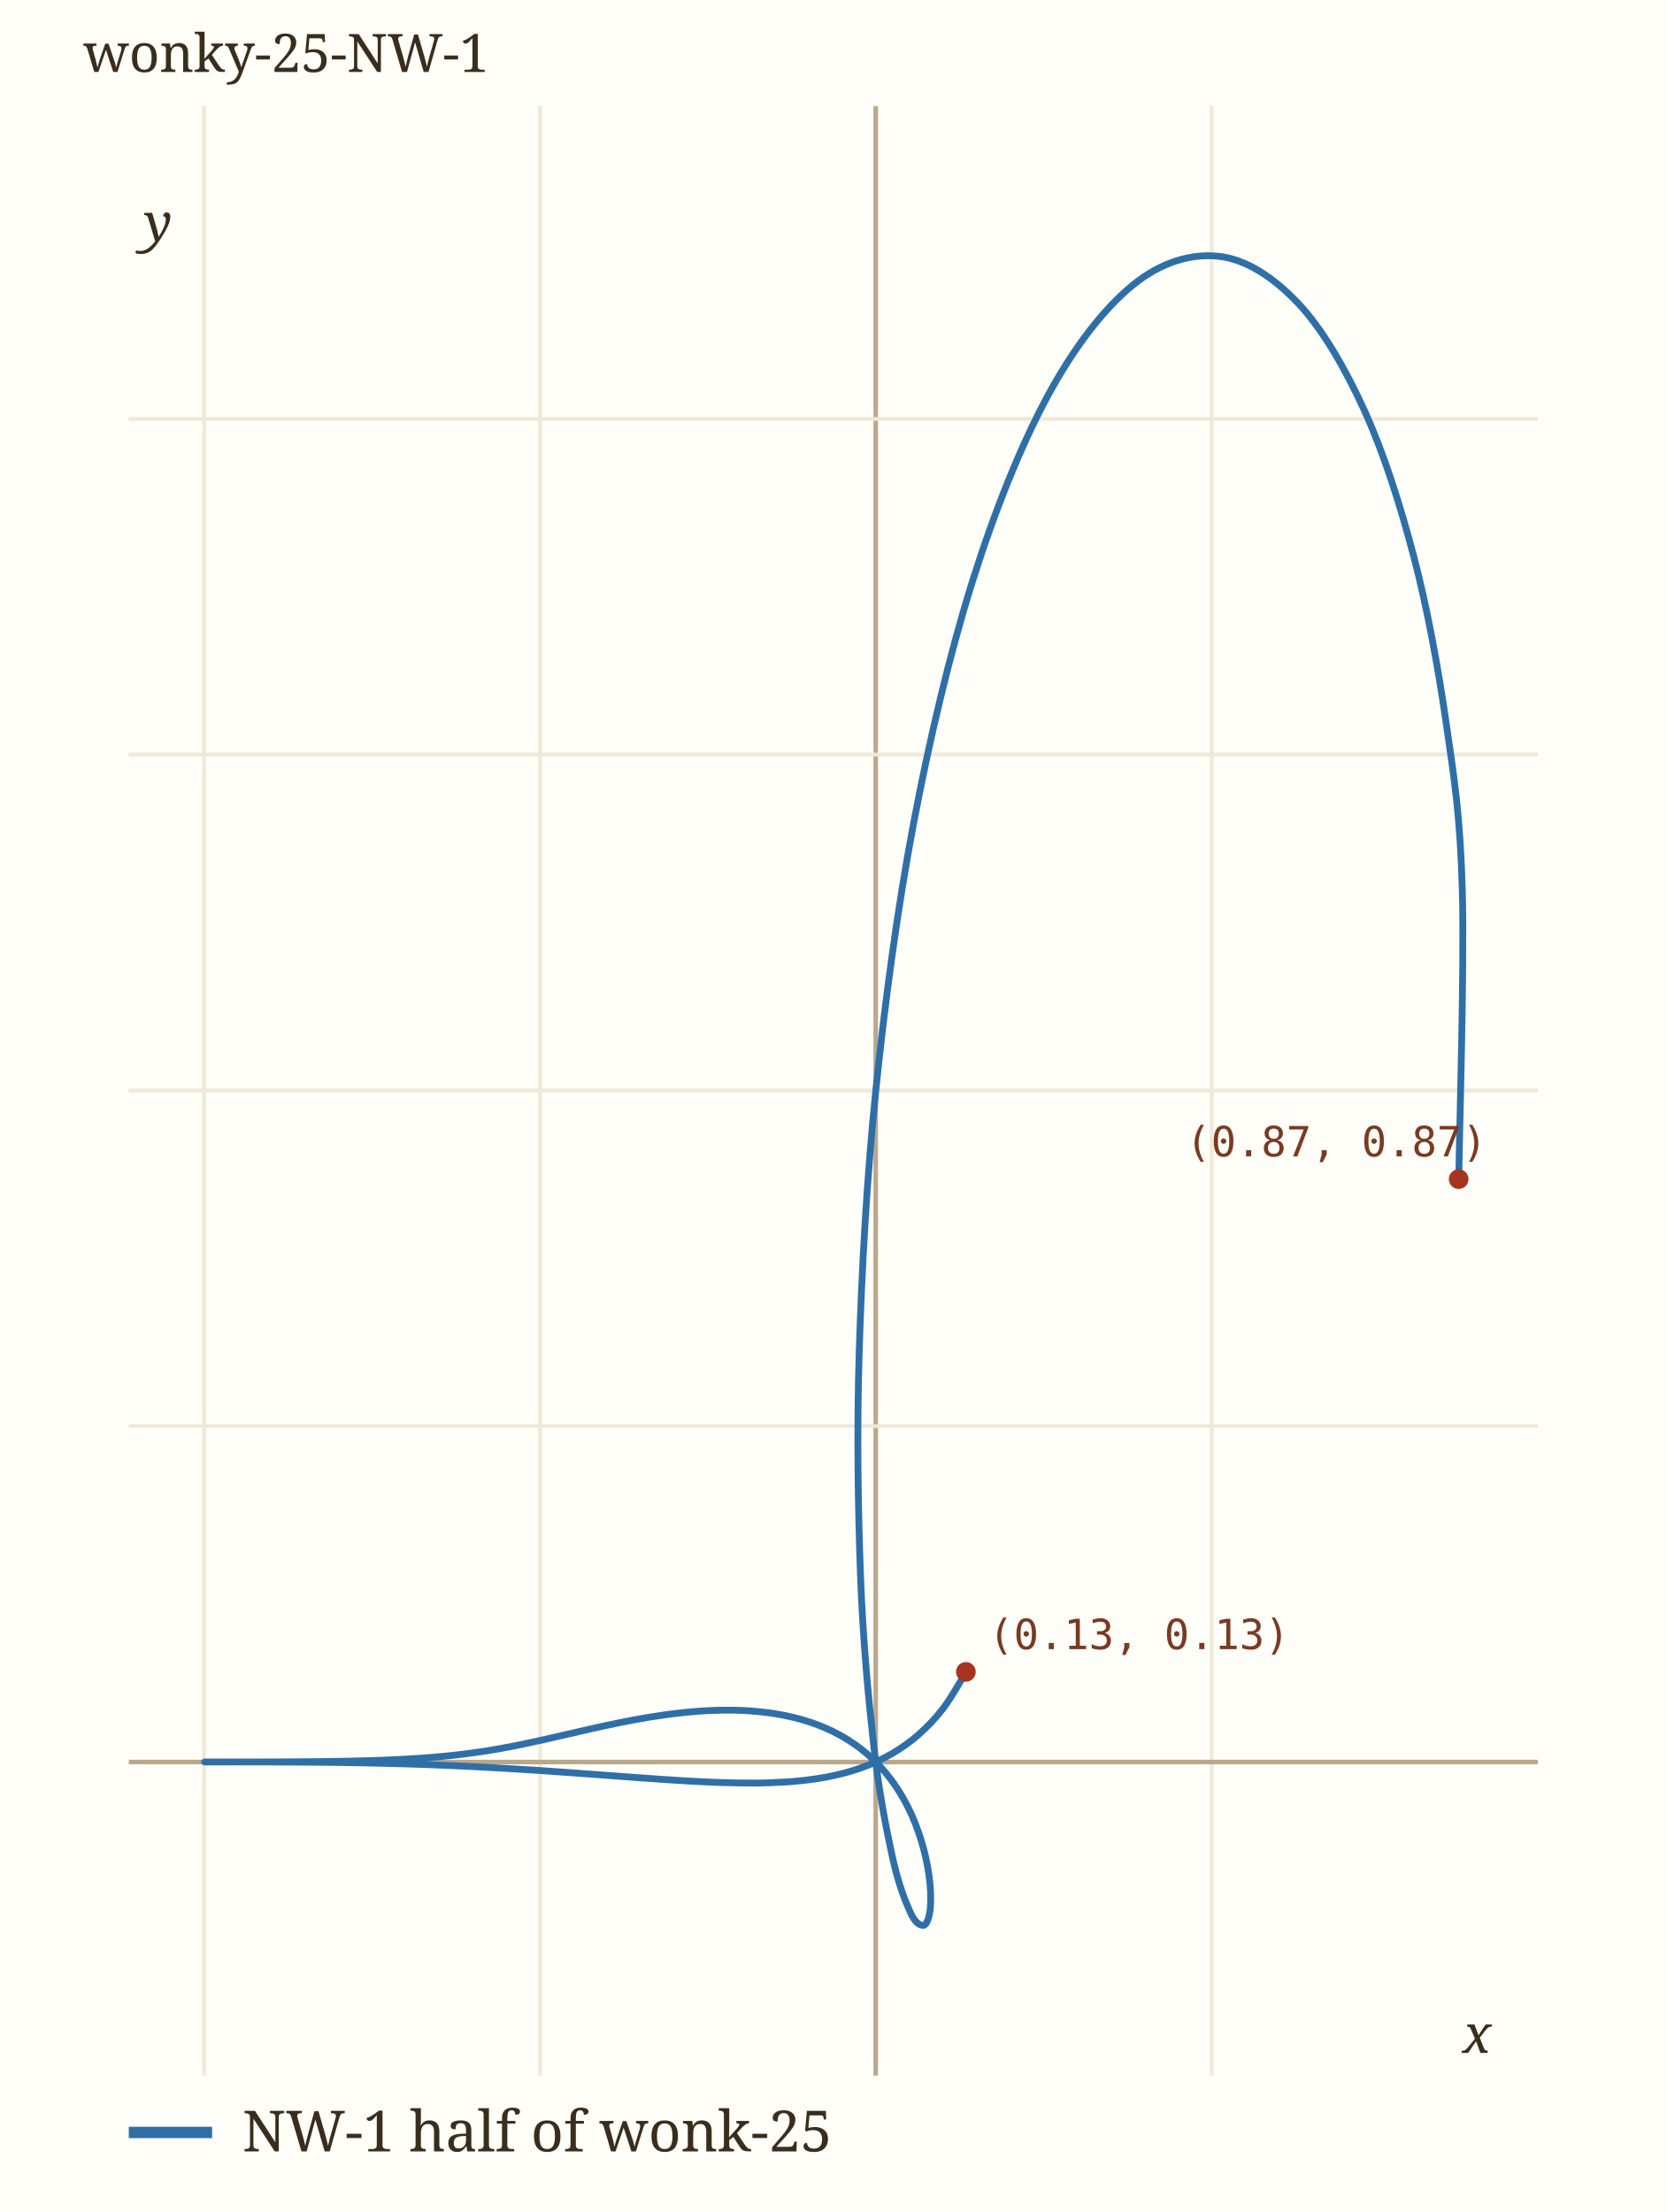
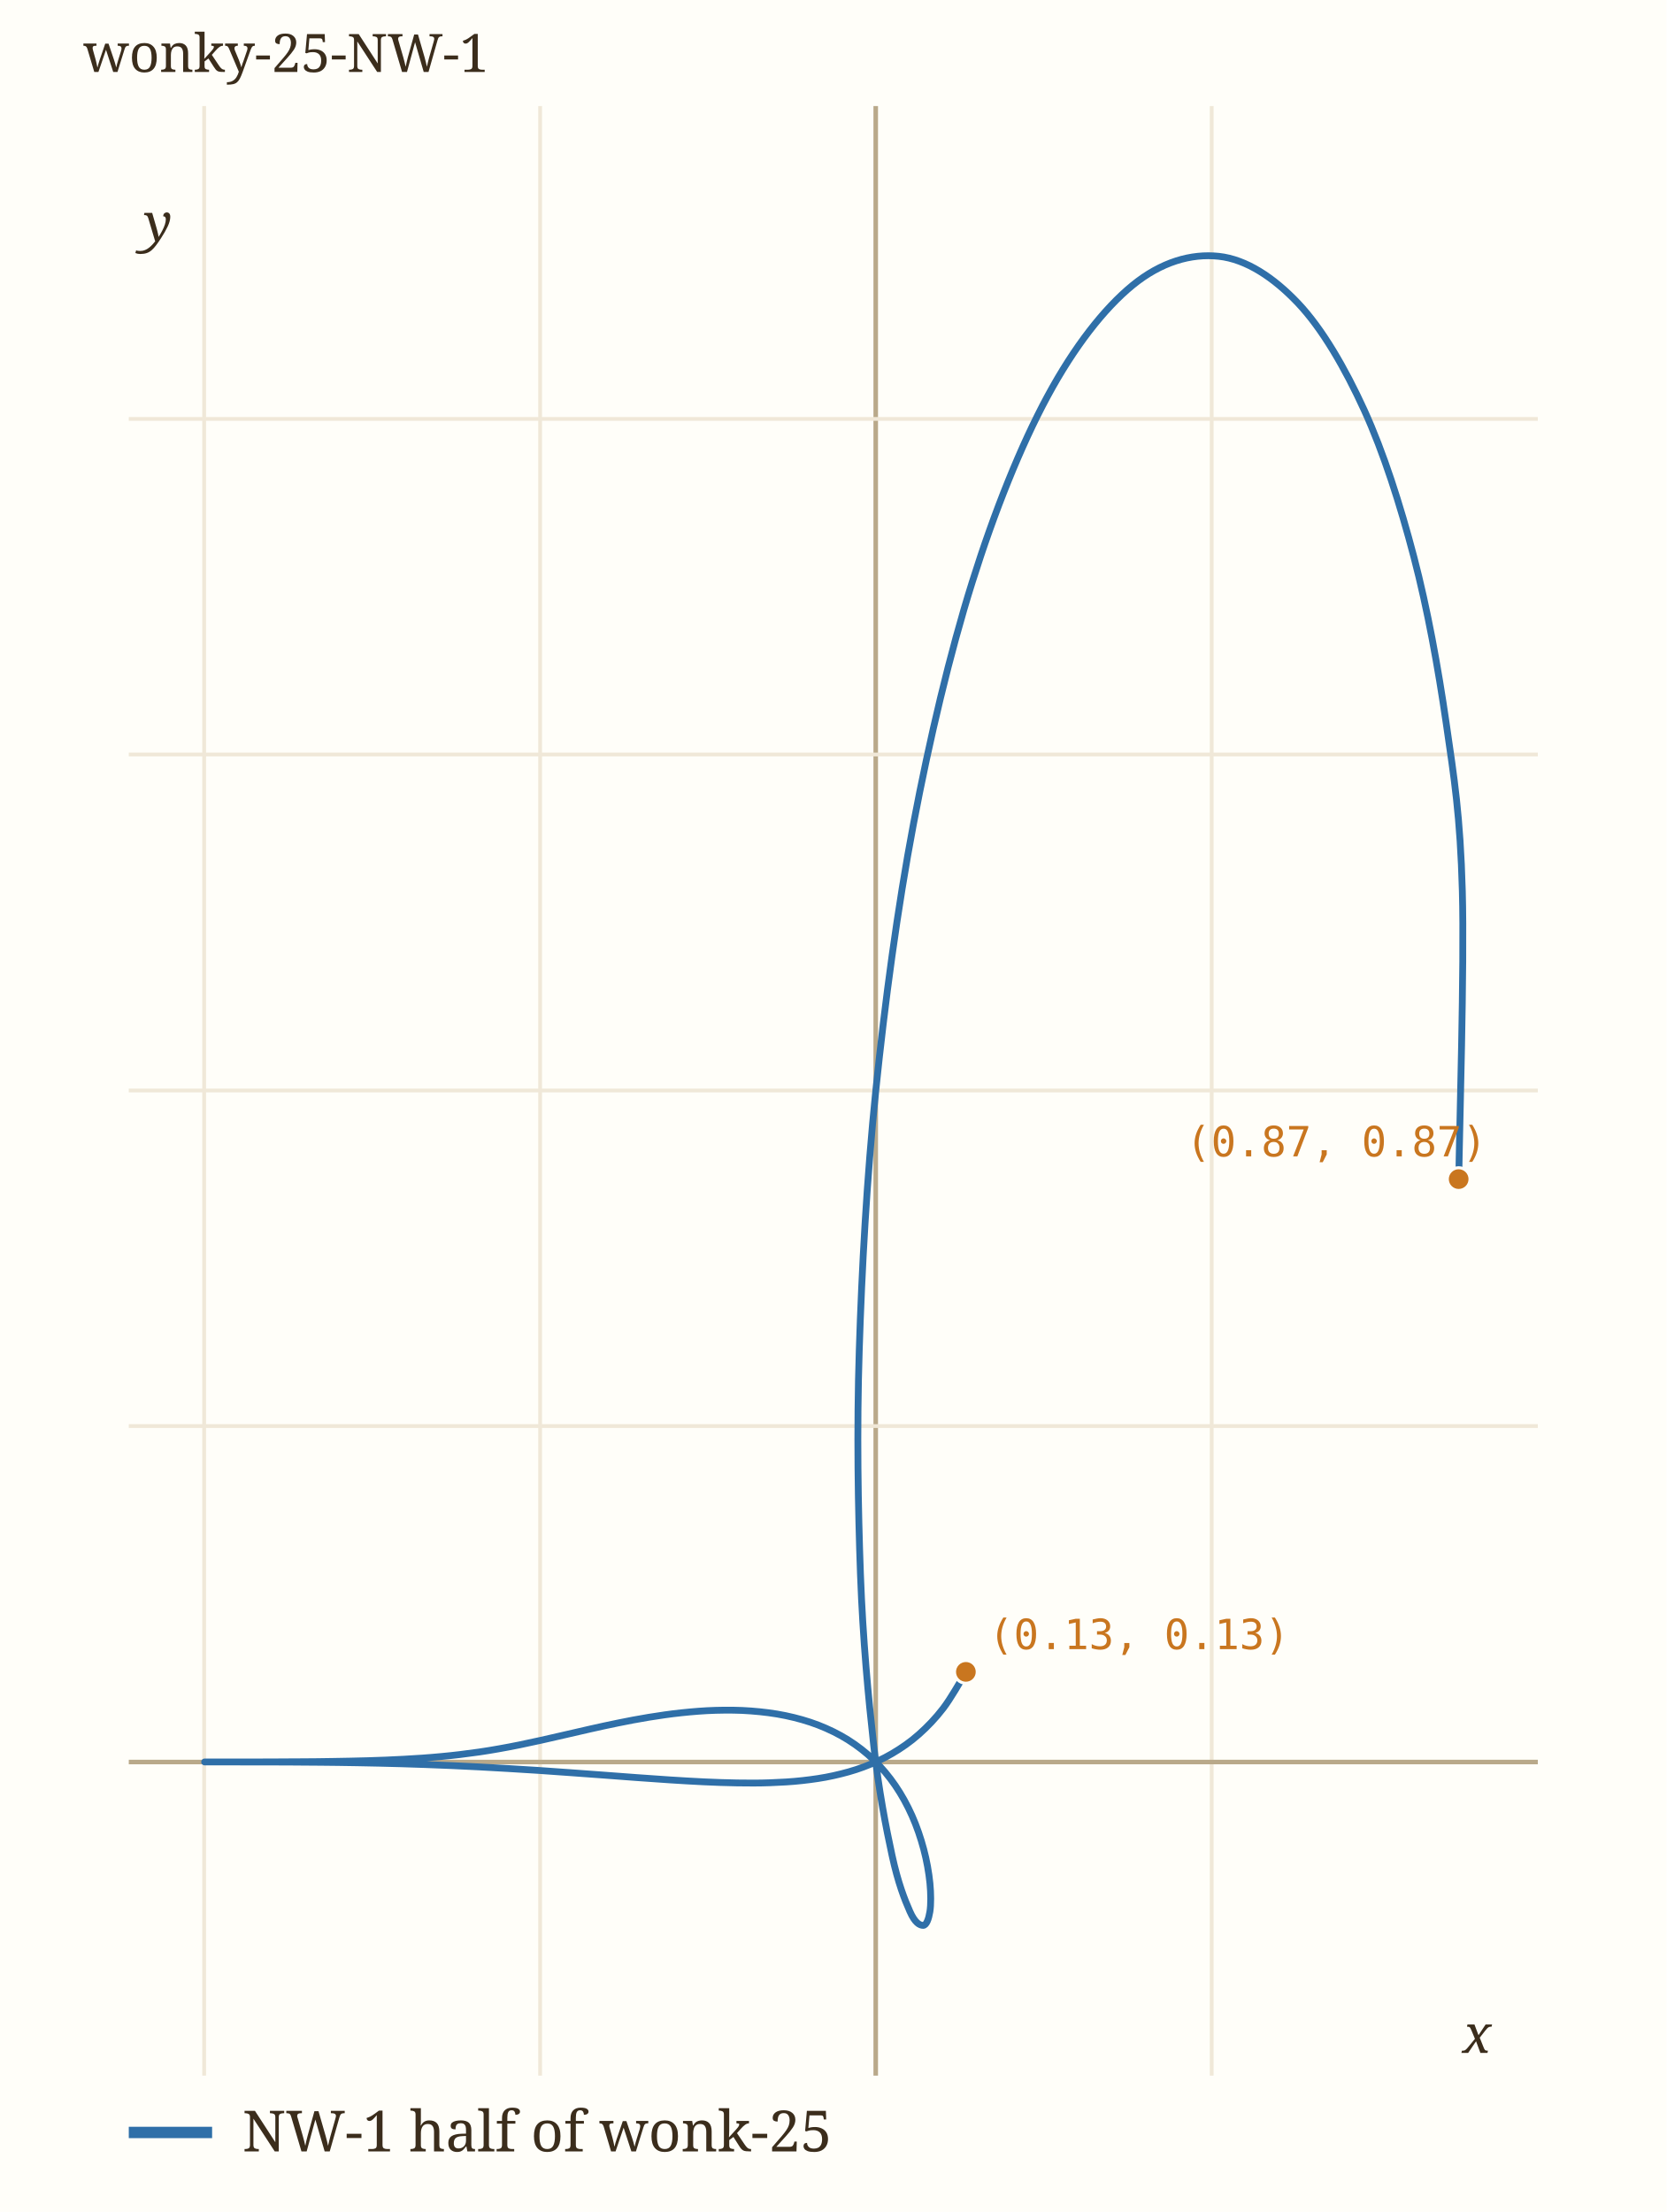
<svg xmlns="http://www.w3.org/2000/svg" viewBox="0 0 440 584" width="440" height="584" role="img" aria-label="wonky-25-NW-1" data-panel="wonky-25-NW-1">
  <rect x="0" y="0" width="440" height="584" fill="#fffef9" />
  <clipPath id="clip-wonky-25-NW-1">
    <rect x="34" y="28" width="372" height="520" />
  </clipPath>
  <g clip-path="url(#clip-wonky-25-NW-1)">
    <line x1="53.9" x2="53.9" y1="28" y2="548" stroke="#f0e8d8" stroke-width="1" />
    <text x="53.9" y="562.0" font-family="ui-monospace, Menlo, monospace" font-size="11" fill="#9c8a6a" text-anchor="middle">-1</text>
    <line x1="142.6" x2="142.6" y1="28" y2="548" stroke="#f0e8d8" stroke-width="1" />
    <text x="142.6" y="562.0" font-family="ui-monospace, Menlo, monospace" font-size="11" fill="#9c8a6a" text-anchor="middle">-0.5</text>
    <line x1="231.2" x2="231.2" y1="28" y2="548" stroke="#b9a98a" stroke-width="1.2" />
    <line x1="319.9" x2="319.9" y1="28" y2="548" stroke="#f0e8d8" stroke-width="1" />
    <text x="319.9" y="562.0" font-family="ui-monospace, Menlo, monospace" font-size="11" fill="#9c8a6a" text-anchor="middle">0.5</text>
    <line x1="34" x2="406" y1="465.2" y2="465.2" stroke="#b9a98a" stroke-width="1.2" />
    <line x1="34" x2="406" y1="376.5" y2="376.5" stroke="#f0e8d8" stroke-width="1" />
    <text x="28.0" y="380.5" font-family="ui-monospace, Menlo, monospace" font-size="11" fill="#9c8a6a" text-anchor="end">0.5</text>
    <line x1="34" x2="406" y1="287.9" y2="287.9" stroke="#f0e8d8" stroke-width="1" />
    <text x="28.0" y="291.9" font-family="ui-monospace, Menlo, monospace" font-size="11" fill="#9c8a6a" text-anchor="end">1</text>
    <line x1="34" x2="406" y1="199.2" y2="199.2" stroke="#f0e8d8" stroke-width="1" />
    <text x="28.0" y="203.2" font-family="ui-monospace, Menlo, monospace" font-size="11" fill="#9c8a6a" text-anchor="end">1.5</text>
    <line x1="34" x2="406" y1="110.6" y2="110.6" stroke="#f0e8d8" stroke-width="1" />
    <text x="28.0" y="114.6" font-family="ui-monospace, Menlo, monospace" font-size="11" fill="#9c8a6a" text-anchor="end">2</text>
    <path d="M385.13,311.28 C385.29,298.61 386.63,255.34 386.07,235.28 C385.52,215.21 383.93,205.58 381.80,190.88 C379.66,176.17 376.88,160.81 373.28,147.05 C369.68,133.28 365.27,119.47 360.18,108.30 C355.08,97.14 349.10,86.82 342.70,80.05 C336.29,73.28 329.05,68.46 321.77,67.67 C314.48,66.88 306.55,69.16 299.01,75.32 C291.48,81.48 283.62,91.54 276.56,104.61 C269.50,117.68 262.56,134.94 256.66,153.74 C250.76,172.55 245.42,195.08 241.18,217.44 C236.94,239.80 233.61,264.72 231.22,287.89 C228.83,311.06 227.52,335.17 226.85,356.46 C226.17,377.75 226.54,398.28 227.17,415.64 C227.81,432.99 229.26,448.23 230.64,460.59 C232.03,472.95 233.91,482.46 235.50,489.80 C237.09,497.14 238.84,501.54 240.21,504.63 C241.57,507.72 242.83,508.31 243.71,508.33 C244.59,508.34 245.20,506.57 245.50,504.71 C245.80,502.86 245.78,499.93 245.51,497.19 C245.24,494.44 244.66,491.20 243.87,488.23 C243.08,485.26 242.03,482.18 240.78,479.37 C239.53,476.57 238.04,473.85 236.36,471.40 C234.68,468.95 232.79,466.69 230.71,464.68 C228.63,462.67 226.33,460.89 223.89,459.35 C221.44,457.81 218.79,456.52 216.04,455.45 C213.30,454.39 210.36,453.57 207.40,452.95 C204.44,452.33 201.34,451.95 198.27,451.72 C195.20,451.48 192.05,451.47 188.99,451.55 C185.93,451.63 182.86,451.89 179.90,452.20 C176.94,452.51 174.03,452.94 171.25,453.39 C168.47,453.84 165.77,454.37 163.20,454.89 C160.63,455.40 158.18,455.96 155.83,456.48 C153.47,457.00 151.24,457.53 149.09,458.03 C146.94,458.52 144.90,459.00 142.91,459.44 C140.92,459.88 139.03,460.29 137.17,460.67 C135.31,461.05 133.52,461.39 131.75,461.70 C129.98,462.02 128.26,462.30 126.54,462.55 C124.82,462.80 123.14,463.02 121.46,463.22 C119.78,463.42 118.11,463.60 116.45,463.75 C114.79,463.91 113.14,464.04 111.49,464.16 C109.85,464.28 108.21,464.37 106.58,464.46 C104.96,464.55 103.34,464.62 101.74,464.69 C100.15,464.75 98.56,464.80 97.00,464.85 C95.44,464.90 93.90,464.93 92.39,464.96 C90.89,465.00 89.40,465.02 87.96,465.04 C86.51,465.07 85.10,465.08 83.73,465.10 C82.36,465.11 81.02,465.12 79.73,465.13 C78.45,465.14 77.20,465.15 76.01,465.15 C74.81,465.16 73.66,465.16 72.56,465.17 C71.46,465.17 70.41,465.17 69.41,465.18 C68.41,465.18 67.46,465.18 66.56,465.18 C65.67,465.18 64.82,465.18 64.02,465.18 C63.23,465.18 62.48,465.18 61.79,465.18 C61.09,465.18 60.45,465.18 59.85,465.18 C59.26,465.18 58.71,465.18 58.21,465.18 C57.71,465.18 57.26,465.18 56.85,465.18 C56.44,465.18 56.08,465.18 55.77,465.18 C55.45,465.18 55.18,465.18 54.94,465.18 C54.71,465.18 54.52,465.18 54.37,465.18 C54.22,465.18 54.11,465.18 54.04,465.18 C53.96,465.18 53.93,465.18 53.93,465.18 C53.93,465.18 54.02,465.18 54.04,465.18 C54.06,465.18 53.98,465.18 54.04,465.18 C54.09,465.18 54.22,465.18 54.37,465.18 C54.52,465.18 54.71,465.18 54.94,465.18 C55.18,465.18 55.45,465.18 55.77,465.18 C56.08,465.18 56.44,465.18 56.85,465.18 C57.26,465.18 57.71,465.18 58.21,465.18 C58.71,465.18 59.26,465.18 59.86,465.18 C60.45,465.18 61.10,465.18 61.80,465.18 C62.50,465.18 63.24,465.19 64.05,465.19 C64.85,465.19 65.70,465.19 66.61,465.19 C67.52,465.19 68.48,465.19 69.50,465.19 C70.52,465.19 71.60,465.20 72.73,465.20 C73.87,465.20 75.06,465.21 76.32,465.21 C77.57,465.22 78.88,465.23 80.26,465.24 C81.64,465.24 83.08,465.26 84.58,465.27 C86.09,465.28 87.66,465.30 89.30,465.32 C90.93,465.34 92.64,465.37 94.42,465.40 C96.19,465.43 98.04,465.47 99.96,465.51 C101.88,465.56 103.87,465.60 105.93,465.66 C107.99,465.73 110.13,465.79 112.34,465.87 C114.56,465.95 116.84,466.04 119.20,466.14 C121.55,466.25 123.98,466.36 126.48,466.49 C128.97,466.62 131.54,466.76 134.17,466.92 C136.79,467.07 139.48,467.24 142.22,467.42 C144.96,467.61 147.76,467.80 150.59,468.01 C153.43,468.21 156.31,468.43 159.22,468.64 C162.12,468.86 165.07,469.08 168.01,469.30 C170.96,469.51 173.94,469.73 176.90,469.92 C179.86,470.11 182.84,470.29 185.80,470.43 C188.75,470.56 191.70,470.68 194.62,470.72 C197.54,470.77 200.45,470.78 203.31,470.67 C206.17,470.57 209.01,470.41 211.79,470.10 C214.58,469.79 217.33,469.40 220.02,468.80 C222.72,468.20 225.37,467.49 227.95,466.52 C230.53,465.55 233.06,464.42 235.50,462.98 C237.94,461.55 240.33,459.90 242.58,457.90 C244.83,455.91 247.02,453.63 249.01,451.03 C251.01,448.42 253.57,443.85 254.56,442.25 C255.55,440.65 254.90,441.57 254.97,441.44" fill="none" stroke="#2f6fa8" stroke-width="1.8" stroke-linecap="round" data-path="wonky-25-NW-1" />
-     <circle cx="255.0" cy="441.4" r="2.6" fill="#a8341f" />
-     <text x="261.0" y="435.4" font-family="ui-monospace, Menlo, monospace" font-size="11" fill="#7a3a20">(0.13, 0.13)</text>
-     <circle cx="385.1" cy="311.3" r="2.6" fill="#a8341f" />
-     <text x="313.1" y="305.3" font-family="ui-monospace, Menlo, monospace" font-size="11" fill="#7a3a20">(0.87, 0.87)</text>
+     <circle cx="255.0" cy="441.4" r="3" fill="#c9761f" stroke="#fffef9" stroke-width="0.8" />
+     <text x="261.0" y="435.4" font-family="ui-monospace, Menlo, monospace" font-size="11" fill="#c9761f">(0.13, 0.13)</text>
+     <circle cx="385.1" cy="311.3" r="3" fill="#c9761f" stroke="#fffef9" stroke-width="0.8" />
+     <text x="313.1" y="305.3" font-family="ui-monospace, Menlo, monospace" font-size="11" fill="#c9761f">(0.87, 0.87)</text>
  </g>
  <text x="386.1" y="542.0" font-family="Georgia, serif" font-size="14" font-style="italic" fill="#3b2d1c">x</text>
  <text x="38.0" y="63.7" font-family="Georgia, serif" font-size="14" font-style="italic" fill="#3b2d1c">y</text>
  <text x="22" y="19" font-family="Georgia, serif" font-size="14" fill="#3b2d1c">wonky-25-NW-1</text>
  <line x1="34" x2="56" y1="563" y2="563" stroke="#2f6fa8" stroke-width="3" />
  <text x="64" y="568" font-family="Georgia, serif" font-size="15" fill="#3b2d1c">NW-1 half of wonk-25</text>
</svg>
